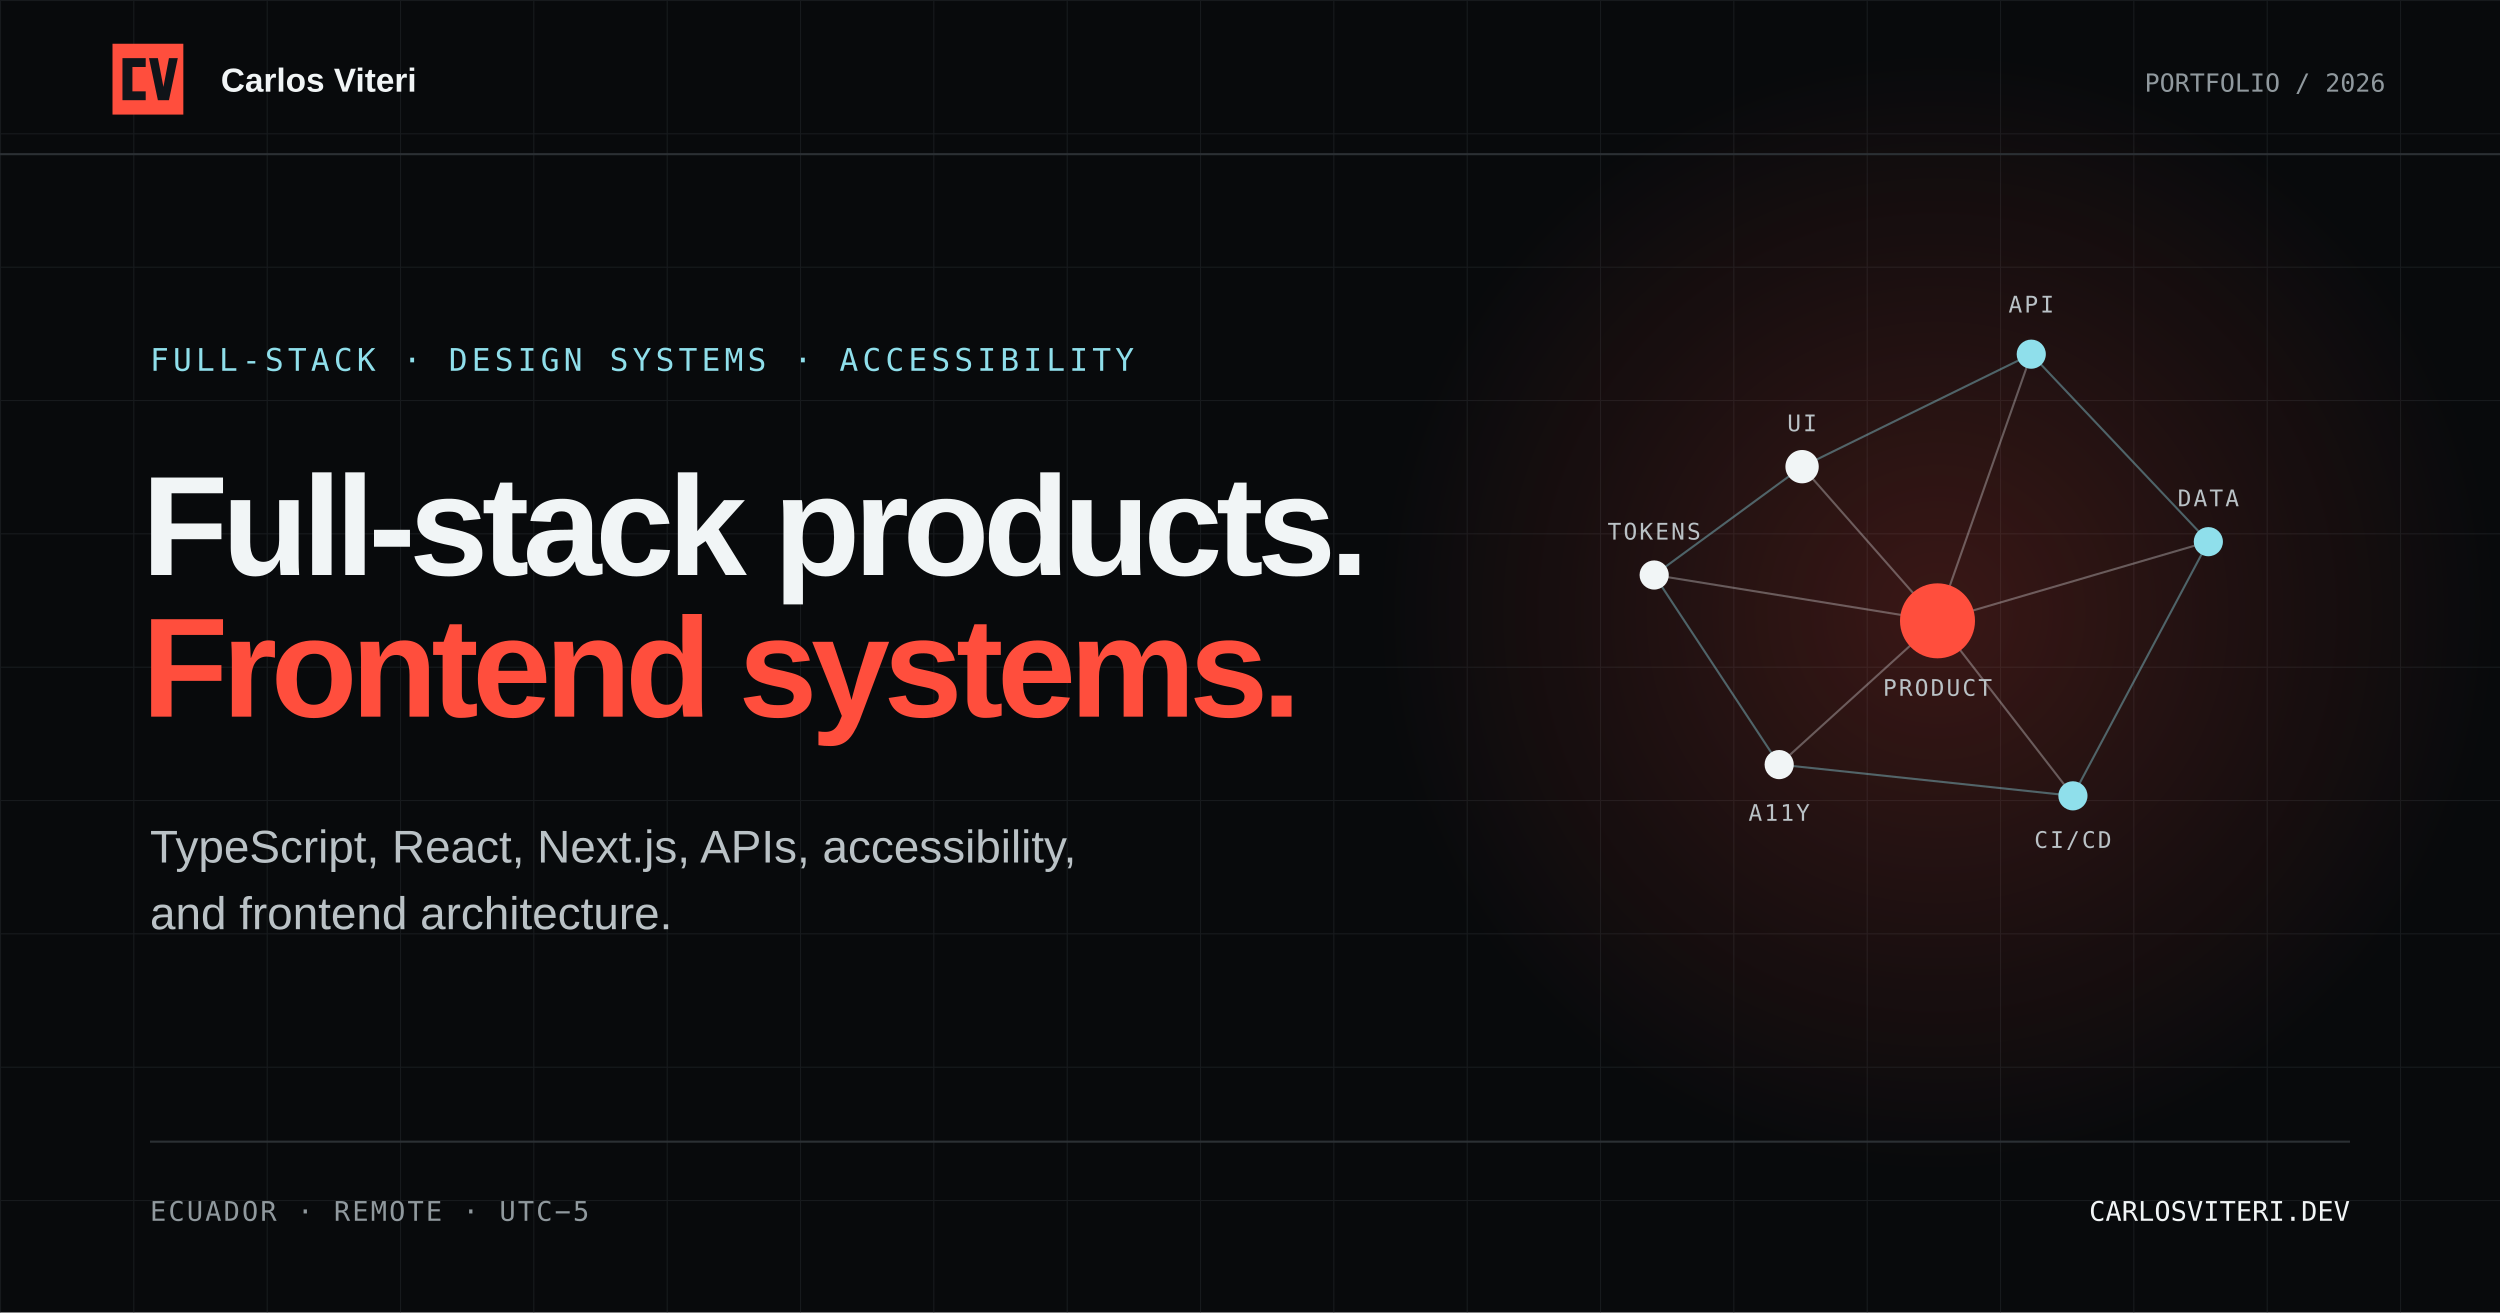
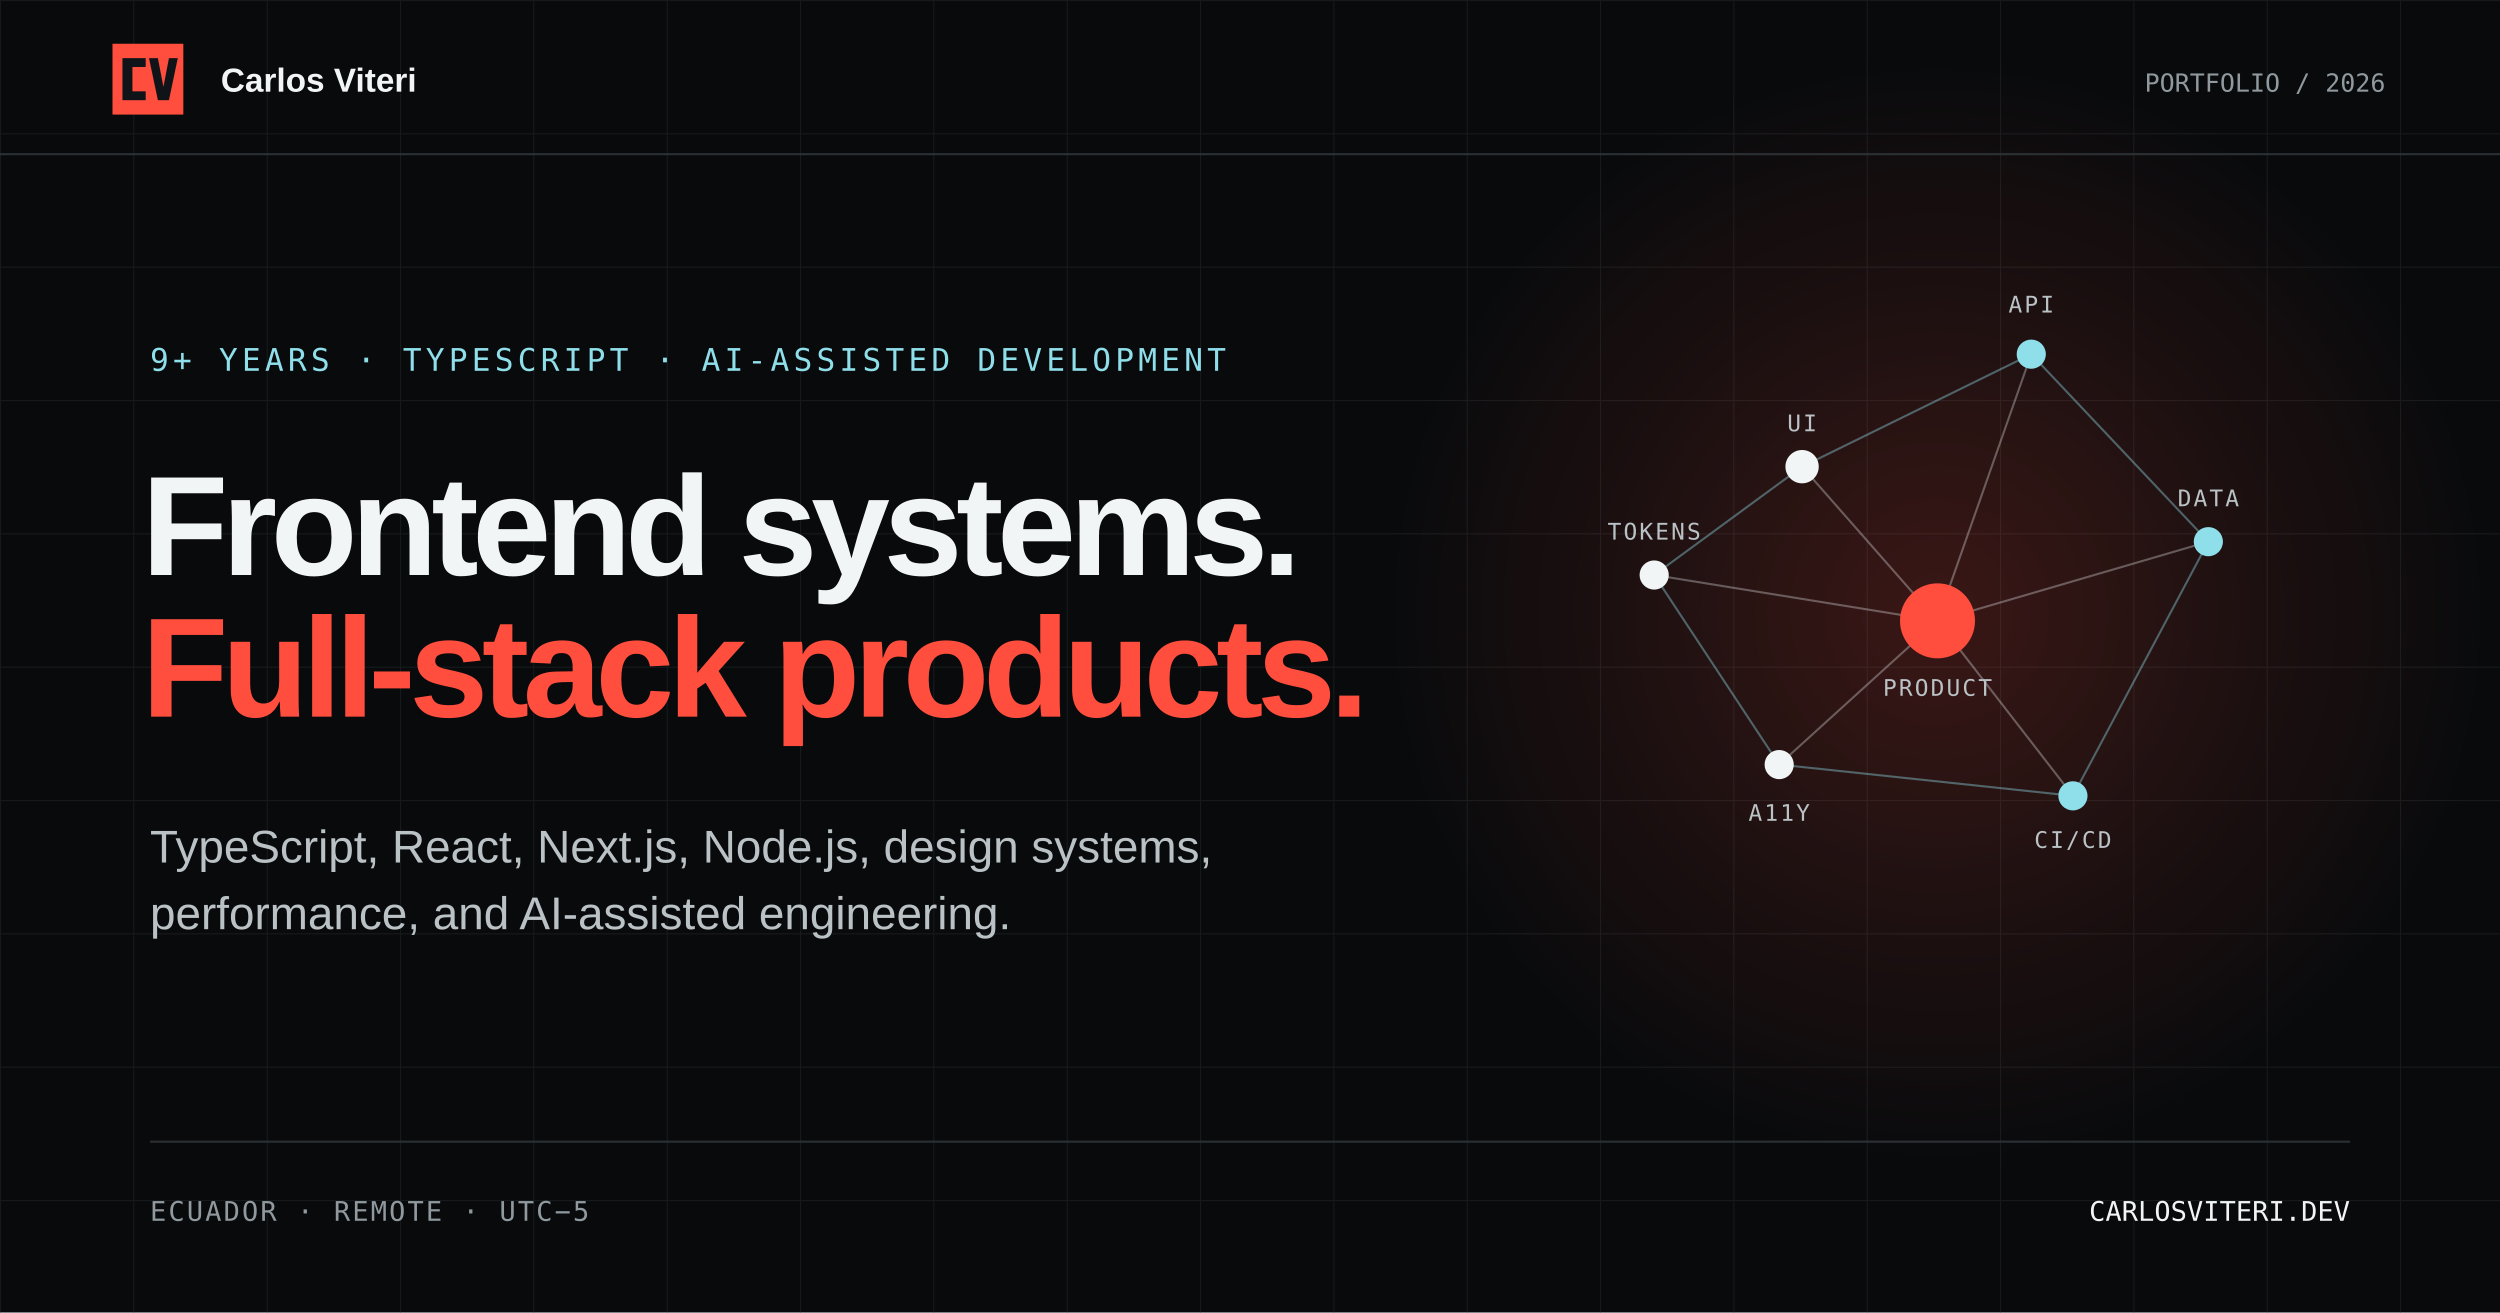
<svg xmlns="http://www.w3.org/2000/svg" viewBox="0 0 1200 630" role="img" aria-labelledby="title desc">
  <defs>
    <radialGradient id="signalGlow" cx="0" cy="0" r="1" gradientUnits="userSpaceOnUse" gradientTransform="translate(930 294) rotate(90) scale(270)">
      <stop stop-color="#FF4E3D" stop-opacity=".2" />
      <stop offset="1" stop-color="#FF4E3D" stop-opacity="0" />
    </radialGradient>
    <pattern id="grid" width="64" height="64" patternUnits="userSpaceOnUse">
      <path d="M64 0H0V64" fill="none" stroke="#2B3034" stroke-width="1" opacity=".42" />
    </pattern>
  </defs>
  <rect width="1200" height="630" fill="#080A0C" />
  <rect width="1200" height="630" fill="url(#grid)" />
  <circle cx="930" cy="294" r="270" fill="url(#signalGlow)" />
  <path d="M0 74H1200" stroke="#2B3034" />
  <g transform="translate(54 21) scale(.53125)">
    <rect width="64" height="64" fill="#FF4E3D" />
    <path d="M9 13H30V21H18V43H30V51H9V13Z" fill="#101419" />
    <path d="M33 13H41L46 39L51 13H59L51 51H41L33 13Z" fill="#101419" />
  </g>
  <text x="106" y="44" fill="#F1F5F6" font-family="Arial, sans-serif" font-size="16" font-weight="700">Carlos Viteri</text>
  <text x="1145" y="44" text-anchor="end" fill="#90999E" font-family="monospace" font-size="12">PORTFOLIO / 2026</text>
-   <text x="72" y="178" fill="#8FDFEB" font-family="monospace" font-size="15" letter-spacing="2">FULL-STACK · DESIGN SYSTEMS · ACCESSIBILITY</text>
-   <text x="68" y="276" fill="#F1F5F6" font-family="Arial, sans-serif" font-size="68" font-weight="700" letter-spacing="-3">Full-stack products.</text>
-   <text x="68" y="344" fill="#FF4E3D" font-family="Arial, sans-serif" font-size="68" font-weight="700" letter-spacing="-3">Frontend systems.</text>
-   <text x="72" y="414" fill="#BAC2C6" font-family="Arial, sans-serif" font-size="22">TypeScript, React, Next.js, APIs, accessibility,</text>
-   <text x="72" y="446" fill="#BAC2C6" font-family="Arial, sans-serif" font-size="22">and frontend architecture.</text>
+   <text x="72" y="178" fill="#8FDFEB" font-family="monospace" font-size="15" letter-spacing="2">9+ YEARS · TYPESCRIPT · AI-ASSISTED DEVELOPMENT</text>
+   <text x="68" y="276" fill="#F1F5F6" font-family="Arial, sans-serif" font-size="68" font-weight="700" letter-spacing="-3">Frontend systems.</text>
+   <text x="68" y="344" fill="#FF4E3D" font-family="Arial, sans-serif" font-size="68" font-weight="700" letter-spacing="-3">Full-stack products.</text>
+   <text x="72" y="414" fill="#BAC2C6" font-family="Arial, sans-serif" font-size="22">TypeScript, React, Next.js, Node.js, design systems,</text>
+   <text x="72" y="446" fill="#BAC2C6" font-family="Arial, sans-serif" font-size="22">performance, and AI-assisted engineering.</text>
  <g stroke-linecap="round">
    <path d="M865 224L975 170L1060 260L995 382L854 367L794 276Z" fill="none" stroke="#8FDFEB" stroke-opacity=".4" />
    <path d="M930 298L865 224M930 298L975 170M930 298L1060 260M930 298L995 382M930 298L854 367M930 298L794 276" stroke="#F1F5F6" stroke-opacity=".32" />
    <circle cx="930" cy="298" r="18" fill="#FF4E3D" />
    <circle cx="865" cy="224" r="8" fill="#F1F5F6" />
    <circle cx="975" cy="170" r="7" fill="#8FDFEB" />
    <circle cx="1060" cy="260" r="7" fill="#8FDFEB" />
    <circle cx="995" cy="382" r="7" fill="#8FDFEB" />
    <circle cx="854" cy="367" r="7" fill="#F1F5F6" />
    <circle cx="794" cy="276" r="7" fill="#F1F5F6" />
    <g fill="#BAC2C6" font-family="monospace" font-size="11" letter-spacing="1">
      <text x="930" y="334" text-anchor="middle">PRODUCT</text>
      <text x="865" y="207" text-anchor="middle">UI</text>
      <text x="975" y="150" text-anchor="middle">API</text>
      <text x="1060" y="243" text-anchor="middle">DATA</text>
      <text x="995" y="407" text-anchor="middle">CI/CD</text>
      <text x="854" y="394" text-anchor="middle">A11Y</text>
      <text x="794" y="259" text-anchor="middle">TOKENS</text>
    </g>
  </g>
  <path d="M72 548H1128" stroke="#2B3034" />
  <text x="72" y="586" fill="#90999E" font-family="monospace" font-size="13" letter-spacing="1">ECUADOR · REMOTE · UTC−5</text>
  <text x="1128" y="586" text-anchor="end" fill="#F1F5F6" font-family="monospace" font-size="13">CARLOSVITERI.DEV</text>
</svg>
